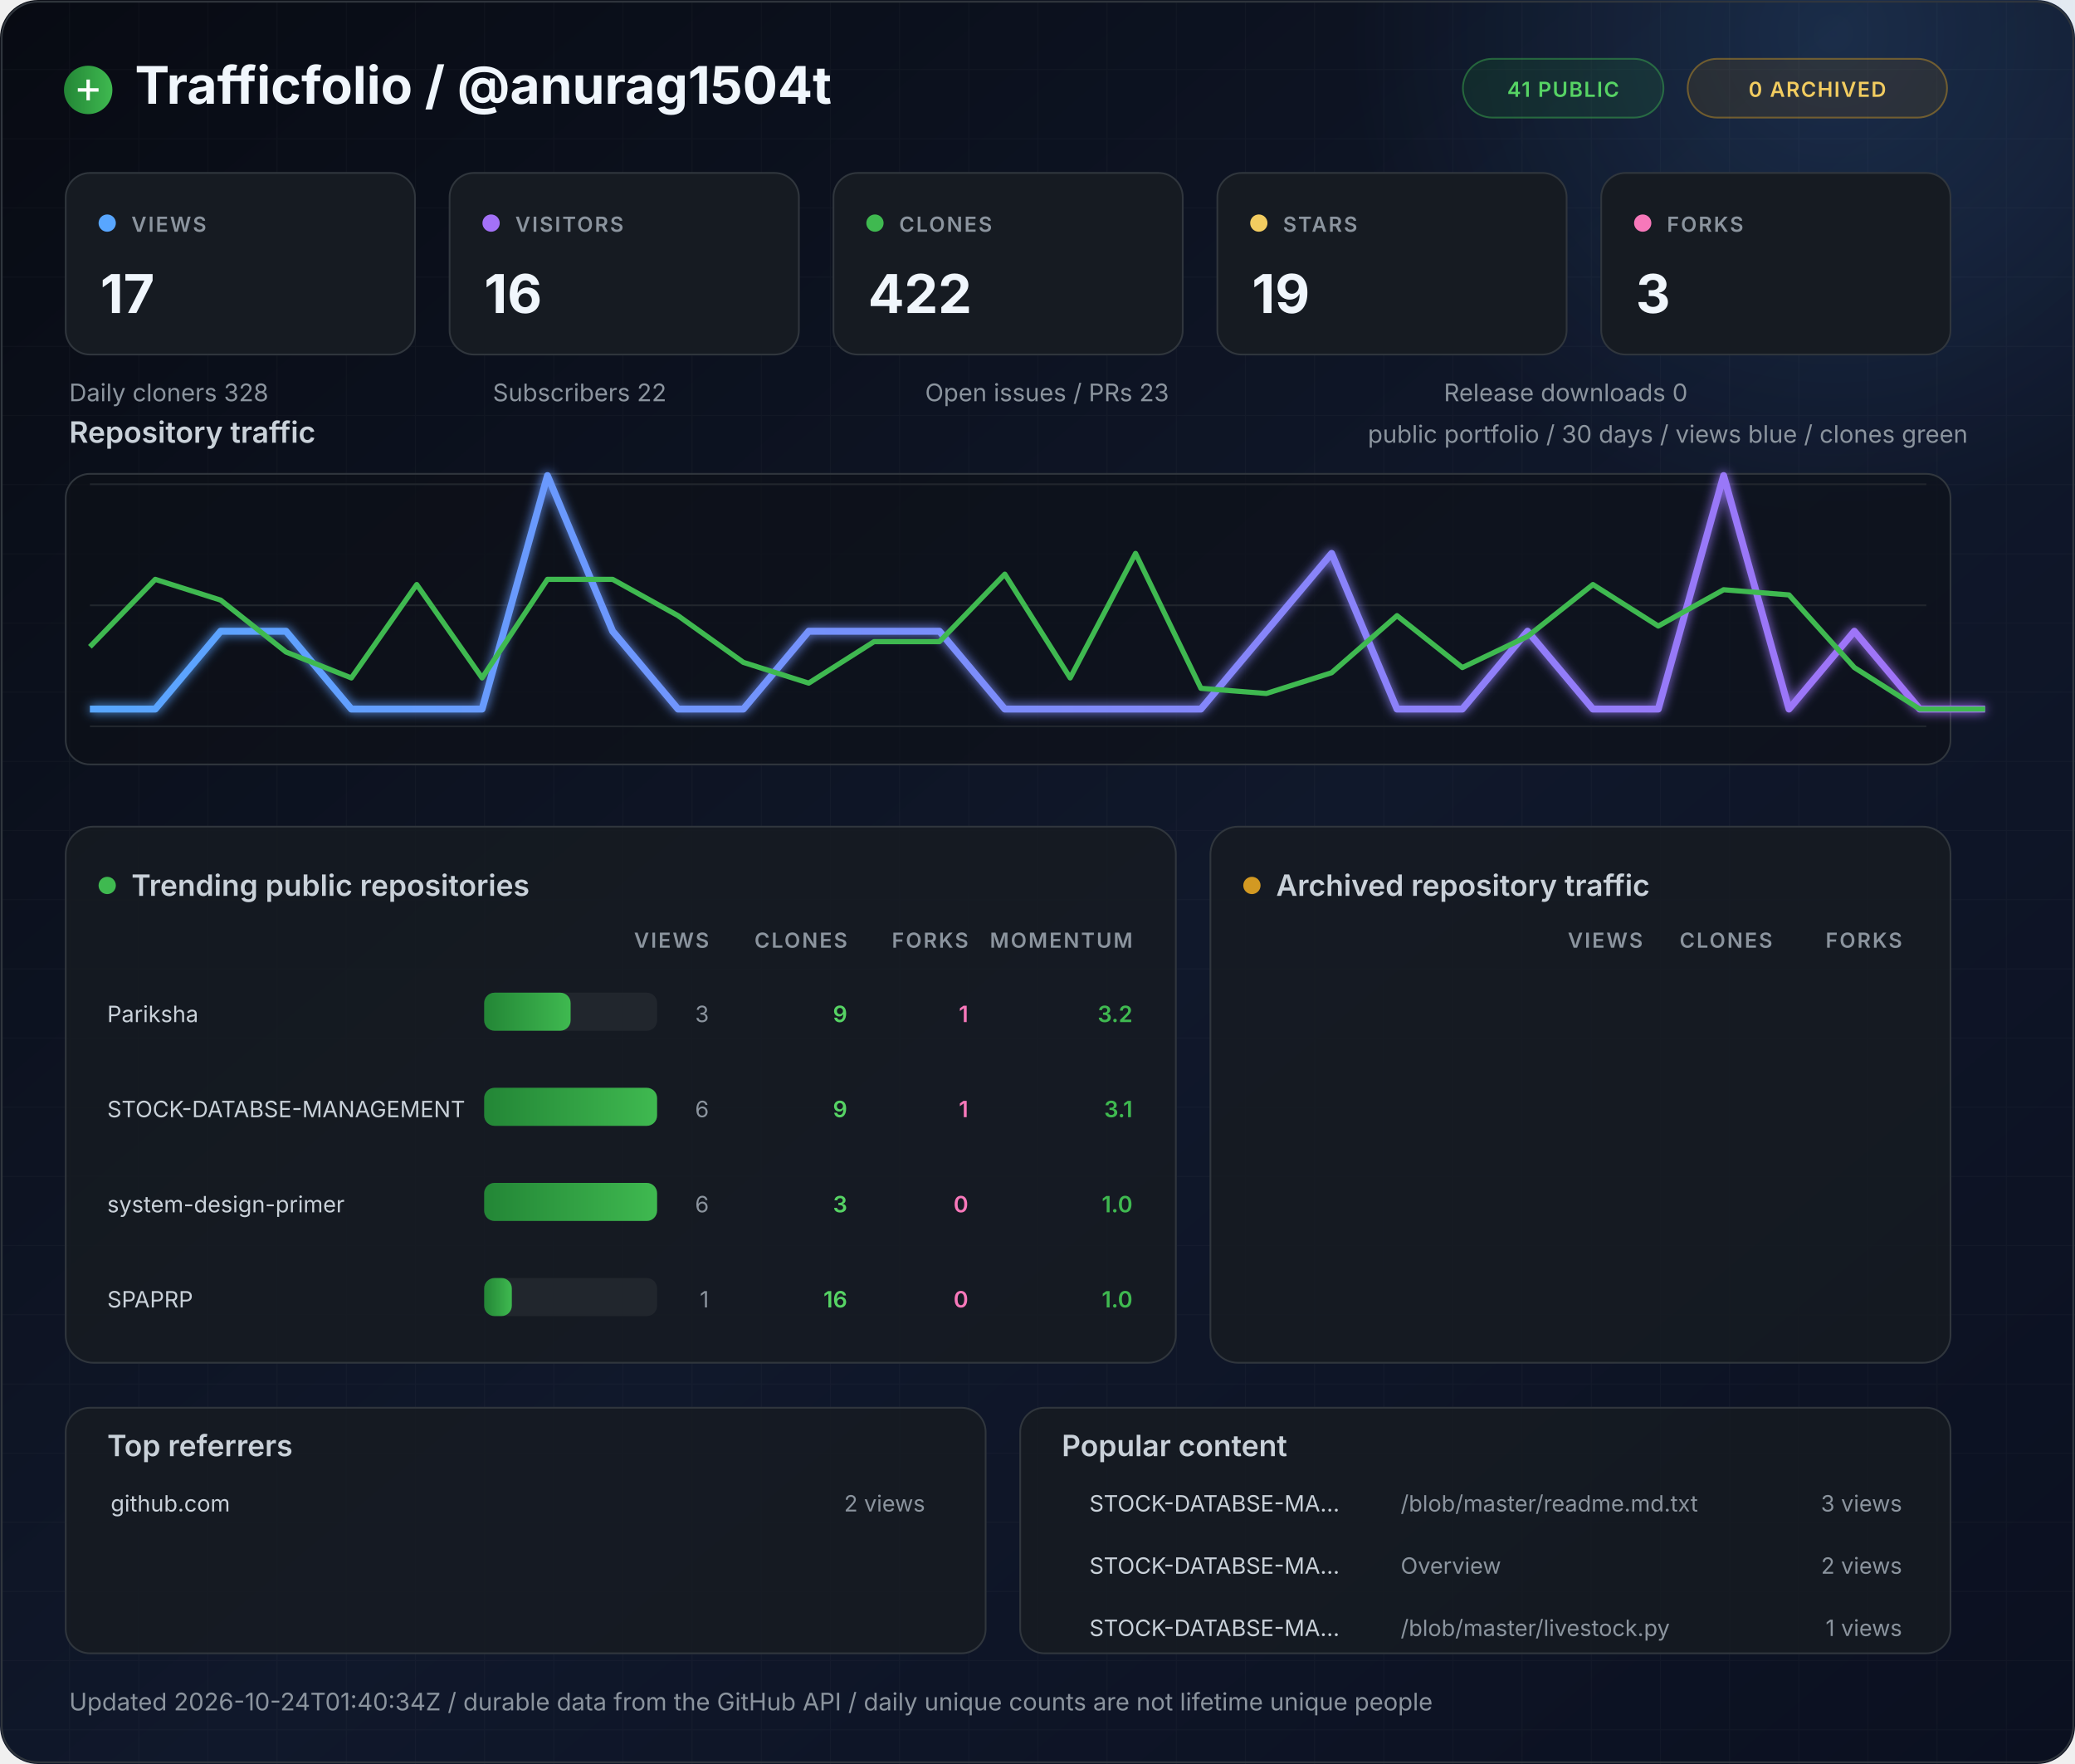
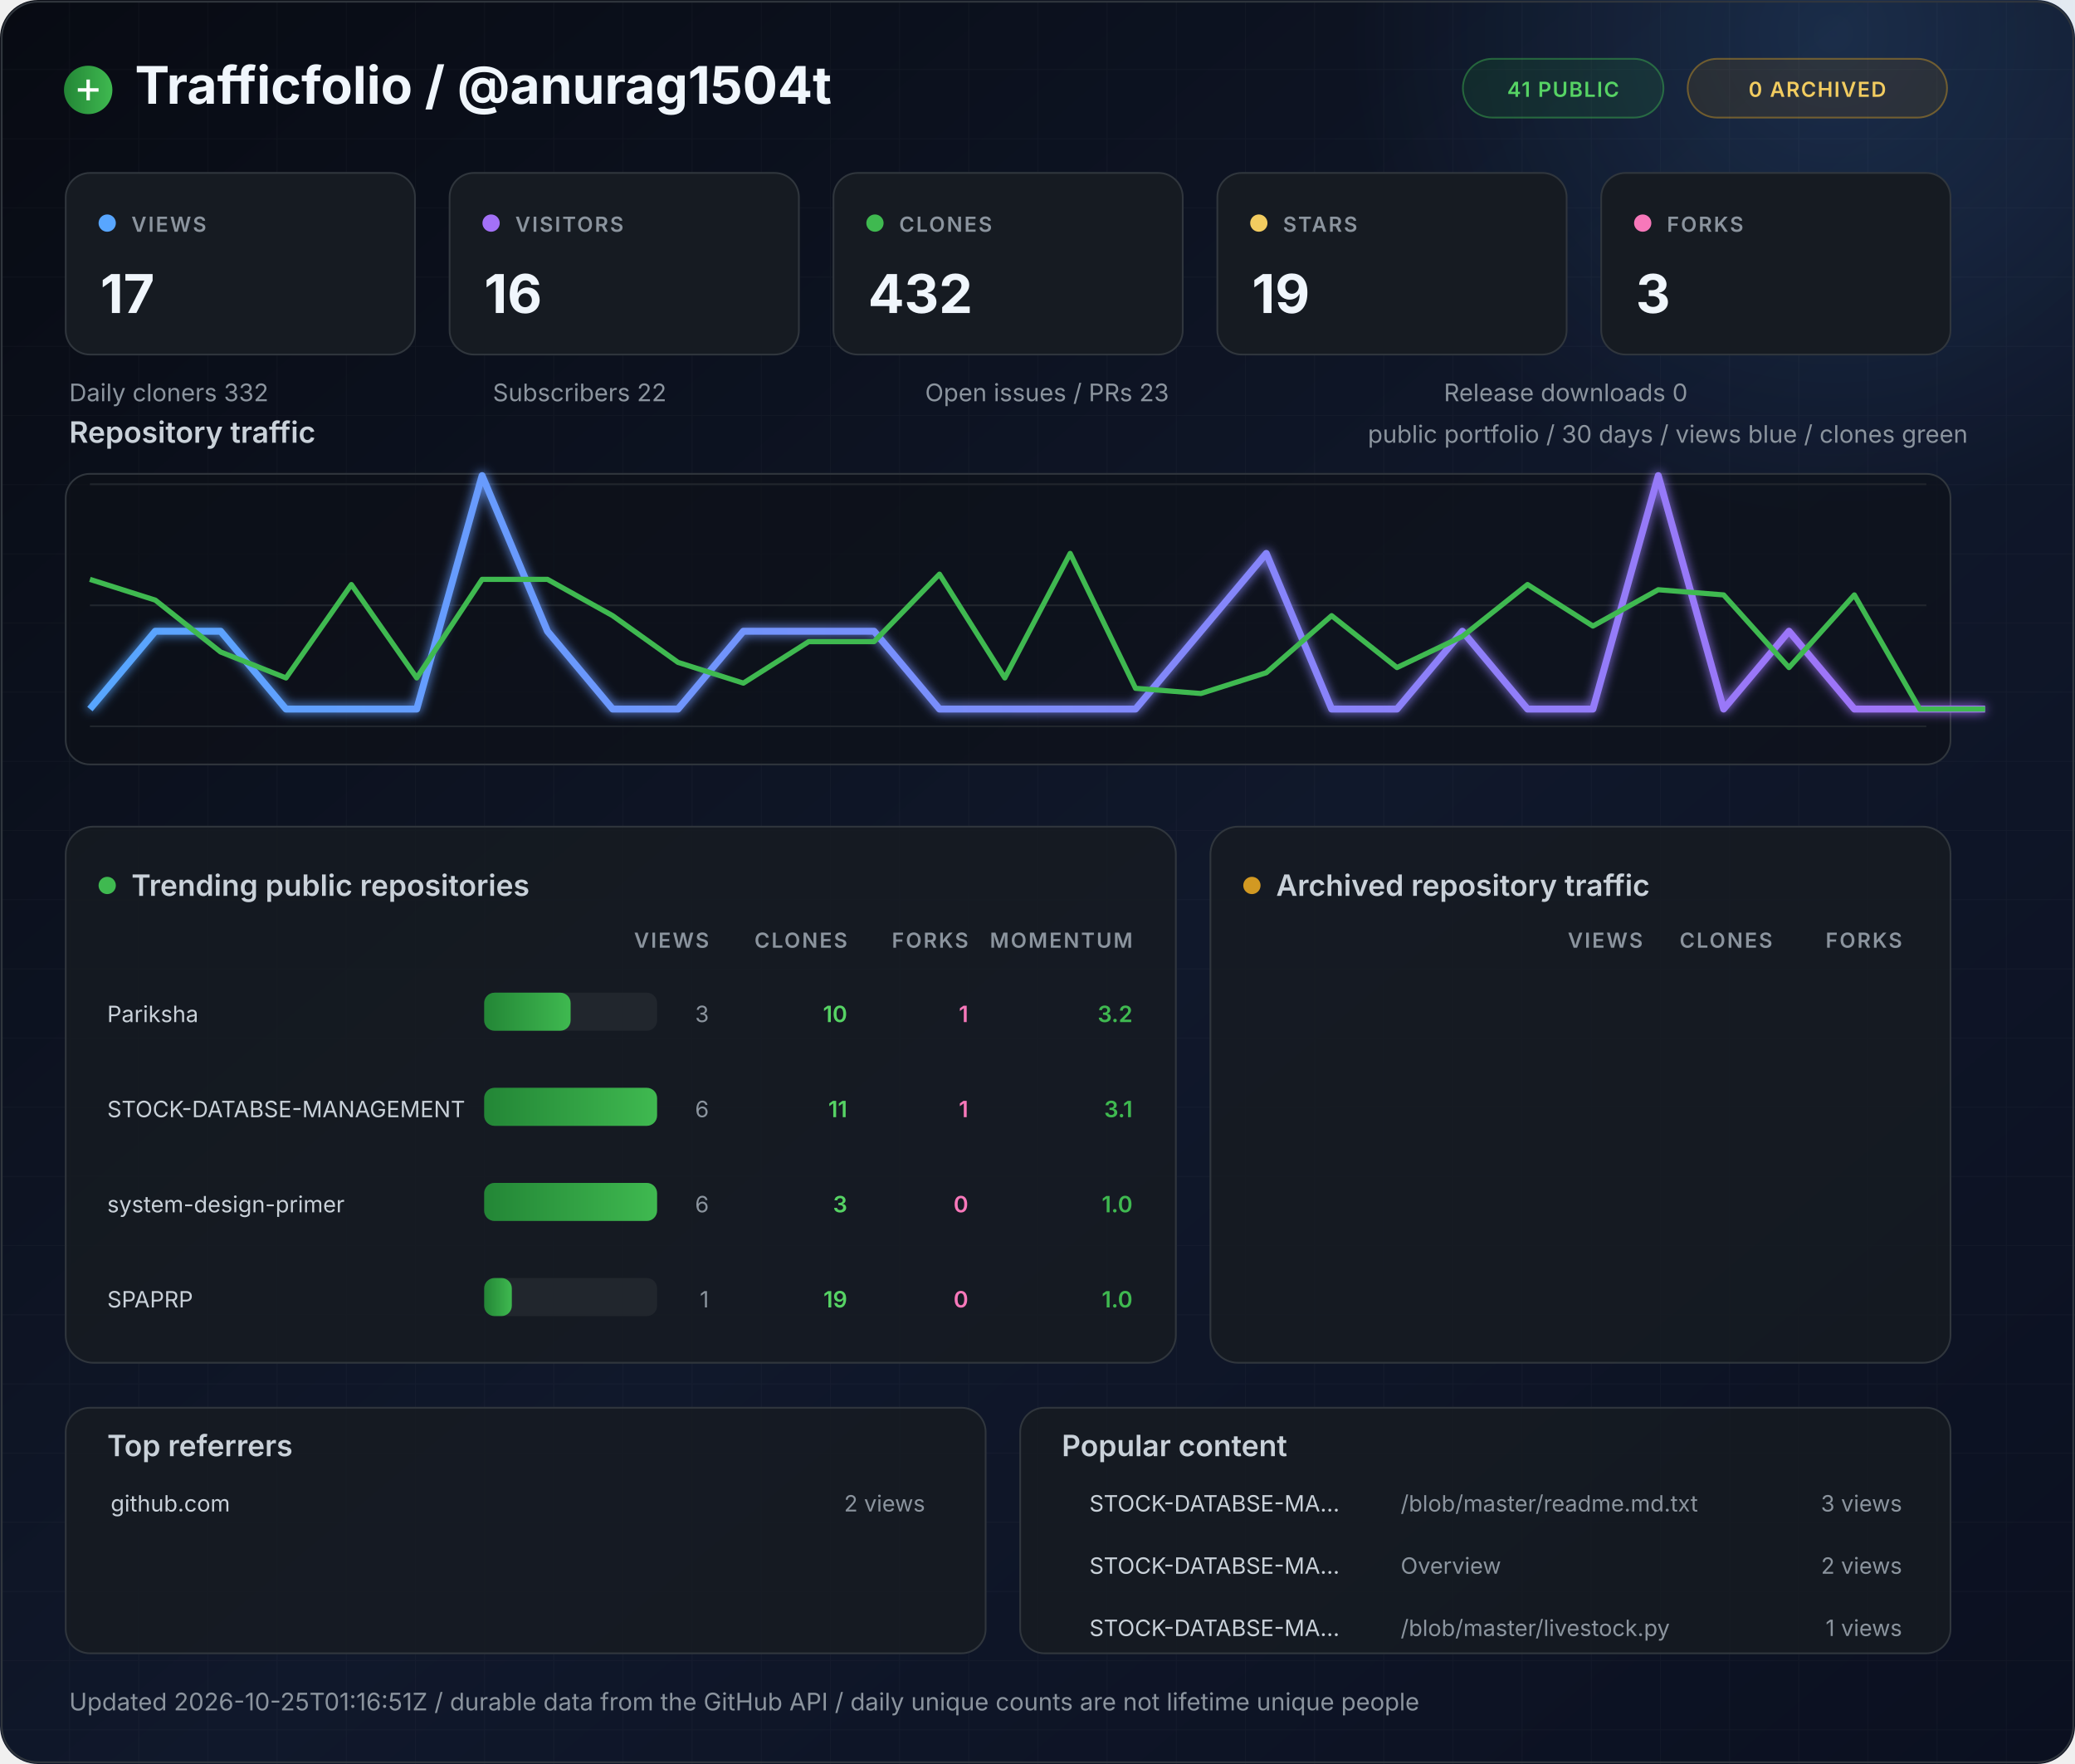
<svg xmlns="http://www.w3.org/2000/svg" width="1200" height="1020" viewBox="0 0 1200 1020" role="img" aria-label="Trafficfolio GitHub analytics dashboard for anurag1504t">
  <defs>
    <linearGradient id="bg" x1="0" y1="0" x2="1" y2="1">
      <stop stop-color="#080b13" />
      <stop offset=".55" stop-color="#10182b" />
      <stop offset="1" stop-color="#0b1020" />
    </linearGradient>
    <linearGradient id="line" x1="0" y1="0" x2="1" y2="0">
      <stop stop-color="#58a6ff" />
      <stop offset="1" stop-color="#a371f7" />
    </linearGradient>
    <linearGradient id="bar" x1="0" y1="0" x2="1" y2="0">
      <stop stop-color="#238636" />
      <stop offset="1" stop-color="#3fb950" />
    </linearGradient>
    <linearGradient id="archiveBar" x1="0" y1="0" x2="1" y2="0">
      <stop stop-color="#9e6a03" />
      <stop offset="1" stop-color="#f2cc60" />
    </linearGradient>
    <radialGradient id="ambient">
      <stop stop-color="#58a6ff" stop-opacity=".16" />
      <stop offset="1" stop-color="#58a6ff" stop-opacity="0" />
    </radialGradient>
    <pattern id="grid" width="40" height="40" patternUnits="userSpaceOnUse">
      <path d="M40 0H0V40" fill="none" stroke="#ffffff" stroke-opacity=".025" />
    </pattern>
    <filter id="glow">
      <feGaussianBlur stdDeviation="3" result="b" />
      <feMerge>
        <feMergeNode in="b" />
        <feMergeNode in="SourceGraphic" />
      </feMerge>
    </filter>
    <style>
    .title{font:750 30px -apple-system,BlinkMacSystemFont,"Segoe UI",sans-serif;fill:#f0f6fc}
    .subtitle{font:14px -apple-system,BlinkMacSystemFont,"Segoe UI",sans-serif;fill:#8b949e}
    .label{font:600 12px -apple-system,BlinkMacSystemFont,"Segoe UI",sans-serif;fill:#8b949e;letter-spacing:1px}
    .metric{font:700 31px -apple-system,BlinkMacSystemFont,"Segoe UI",sans-serif;fill:#f0f6fc}
    .section{font:600 17px -apple-system,BlinkMacSystemFont,"Segoe UI",sans-serif;fill:#c9d1d9}
    .repo,.value,.trend,.archive,.clone,.fork{font:13px -apple-system,BlinkMacSystemFont,"Segoe UI",sans-serif;fill:#c9d1d9}
    .value{fill:#8b949e} .trend{fill:#3fb950;font-weight:600} .archive{fill:#d29922}
    .clone{fill:#56d364;font-weight:600} .fork{fill:#f778ba;font-weight:600}
    .pill{font:600 12px -apple-system,BlinkMacSystemFont,"Segoe UI",sans-serif;letter-spacing:.7px}
  </style>
  </defs>
  <rect width="1200" height="1020" rx="22" fill="url(#bg)" />
  <rect width="1200" height="1020" rx="22" fill="url(#grid)" />
  <circle cx="1060" cy="20" r="280" fill="url(#ambient)" />
  <rect x="1" y="1" width="1198" height="1018" rx="21" fill="none" stroke="#30363d" />
  <circle cx="51" cy="52" r="14" fill="url(#bar)" />
  <path d="M45 52h12M51 46v12" stroke="#fff" stroke-width="2" />
  <text x="78" y="60" class="title">Trafficfolio / @anurag1504t</text>
  <rect x="846" y="34" width="116" height="34" rx="17" fill="#238636" fill-opacity=".16" stroke="#3fb950" stroke-opacity=".45" />
  <text x="904" y="56" text-anchor="middle" class="pill" fill="#56d364">41 PUBLIC</text>
  <rect x="976" y="34" width="150" height="34" rx="17" fill="#9e6a03" fill-opacity=".14" stroke="#d29922" stroke-opacity=".45" />
  <text x="1051" y="56" text-anchor="middle" class="pill" fill="#f2cc60">0 ARCHIVED</text>
  <rect x="38" y="100" width="202" height="105" rx="14" fill="#161b22" stroke="#30363d" />
  <circle cx="62" cy="129" r="5" fill="#58a6ff" />
  <text x="76" y="134" class="label">VIEWS</text>
  <text x="58" y="181" class="metric">17</text>
  <rect x="260" y="100" width="202" height="105" rx="14" fill="#161b22" stroke="#30363d" />
  <circle cx="284" cy="129" r="5" fill="#a371f7" />
  <text x="298" y="134" class="label">VISITORS</text>
  <text x="280" y="181" class="metric">16</text>
  <rect x="482" y="100" width="202" height="105" rx="14" fill="#161b22" stroke="#30363d" />
  <circle cx="506" cy="129" r="5" fill="#3fb950" />
  <text x="520" y="134" class="label">CLONES</text>
-   <text x="502" y="181" class="metric">422</text>
+   <text x="502" y="181" class="metric">432</text>
  <rect x="704" y="100" width="202" height="105" rx="14" fill="#161b22" stroke="#30363d" />
  <circle cx="728" cy="129" r="5" fill="#f2cc60" />
  <text x="742" y="134" class="label">STARS</text>
  <text x="724" y="181" class="metric">19</text>
  <rect x="926" y="100" width="202" height="105" rx="14" fill="#161b22" stroke="#30363d" />
  <circle cx="950" cy="129" r="5" fill="#f778ba" />
  <text x="964" y="134" class="label">FORKS</text>
  <text x="946" y="181" class="metric">3</text>
-   <text x="40" y="232" class="subtitle">Daily cloners 328</text>
+   <text x="40" y="232" class="subtitle">Daily cloners 332</text>
  <text x="285" y="232" class="subtitle">Subscribers 22</text>
  <text x="535" y="232" class="subtitle">Open issues / PRs 23</text>
  <text x="835" y="232" class="subtitle">Release downloads 0</text>
  <text x="40" y="256" class="section">Repository traffic</text>
  <text x="1138" y="256" text-anchor="end" class="subtitle">public portfolio / 30 days / views blue / clones green</text>
  <rect x="38" y="274" width="1090" height="168" rx="14" fill="#0d1117" fill-opacity=".62" stroke="#30363d" />
  <line x1="52" y1="420" x2="1114" y2="420" stroke="#21262d" />
  <line x1="52" y1="350" x2="1114" y2="350" stroke="#21262d" />
  <line x1="52" y1="280" x2="1114" y2="280" stroke="#21262d" />
-   <polyline points="52.0,410.0 89.8,410.0 127.6,365.0 165.4,365.0 203.2,410.0 241.0,410.0 278.8,410.0 316.6,275.0 354.3,365.0 392.1,410.0 429.9,410.0 467.7,365.0 505.5,365.0 543.3,365.0 581.1,410.0 618.9,410.0 656.7,410.0 694.5,410.0 732.3,365.0 770.1,320.0 807.9,410.0 845.7,410.0 883.4,365.0 921.2,410.0 959.0,410.0 996.8,275.0 1034.6,410.0 1072.4,365.0 1110.2,410.0 1148.0,410.0" fill="none" stroke="url(#line)" stroke-width="4" stroke-linejoin="round" filter="url(#glow)" />
-   <polyline points="52.0,374.0 89.8,335.0 127.6,347.0 165.4,377.0 203.2,392.0 241.0,338.0 278.8,392.0 316.6,335.0 354.3,335.0 392.1,356.0 429.9,383.0 467.7,395.0 505.5,371.0 543.3,371.0 581.1,332.0 618.9,392.0 656.7,320.0 694.5,398.0 732.3,401.0 770.1,389.0 807.9,356.0 845.7,386.0 883.4,368.0 921.2,338.0 959.0,362.0 996.8,341.0 1034.6,344.0 1072.4,386.0 1110.2,410.0 1148.0,410.0" fill="none" stroke="#3fb950" stroke-width="3" stroke-linejoin="round" />
+   <polyline points="52.0,410.0 89.8,365.0 127.6,365.0 165.4,410.0 203.2,410.0 241.0,410.0 278.8,275.0 316.6,365.0 354.3,410.0 392.1,410.0 429.9,365.0 467.7,365.0 505.5,365.0 543.3,410.0 581.1,410.0 618.9,410.0 656.7,410.0 694.5,365.0 732.3,320.0 770.1,410.0 807.9,410.0 845.7,365.0 883.4,410.0 921.2,410.0 959.0,275.0 996.8,410.0 1034.6,365.0 1072.4,410.0 1110.2,410.0 1148.0,410.0" fill="none" stroke="url(#line)" stroke-width="4" stroke-linejoin="round" filter="url(#glow)" />
+   <polyline points="52.0,335.0 89.8,347.0 127.6,377.0 165.4,392.0 203.2,338.0 241.0,392.0 278.8,335.0 316.6,335.0 354.3,356.0 392.1,383.0 429.9,395.0 467.7,371.0 505.5,371.0 543.3,332.0 581.1,392.0 618.9,320.0 656.7,398.0 694.5,401.0 732.3,389.0 770.1,356.0 807.9,386.0 845.7,368.0 883.4,338.0 921.2,362.0 959.0,341.0 996.8,344.0 1034.6,386.0 1072.4,344.0 1110.2,410.0 1148.0,410.0" fill="none" stroke="#3fb950" stroke-width="3" stroke-linejoin="round" />
  <rect x="38" y="478" width="642" height="310" rx="16" fill="#161b22" fill-opacity=".82" stroke="#30363d" />
  <circle cx="62" cy="512" r="5" fill="#3fb950" />
  <text x="76" y="518" class="section">Trending public repositories</text>
  <text x="410" y="548" text-anchor="end" class="label">VIEWS</text>
  <text x="490" y="548" text-anchor="end" class="label">CLONES</text>
  <text x="560" y="548" text-anchor="end" class="label">FORKS</text>
  <text x="655" y="548" text-anchor="end" class="label">MOMENTUM</text>
  <text x="62" y="591" class="repo">Pariksha</text>
  <rect x="280" y="574" width="100" height="22" rx="6" fill="#21262d" />
  <rect x="280" y="574" width="50" height="22" rx="6" fill="url(#bar)" />
  <text x="410" y="591" text-anchor="end" class="value">3</text>
-   <text x="490" y="591" text-anchor="end" class="clone">9</text>
+   <text x="490" y="591" text-anchor="end" class="clone">10</text>
  <text x="560" y="591" text-anchor="end" class="fork">1</text>
  <text x="655" y="591" text-anchor="end" class="trend">3.2</text>
  <text x="62" y="646" class="repo">STOCK-DATABSE-MANAGEMENT</text>
  <rect x="280" y="629" width="100" height="22" rx="6" fill="#21262d" />
  <rect x="280" y="629" width="100" height="22" rx="6" fill="url(#bar)" />
  <text x="410" y="646" text-anchor="end" class="value">6</text>
-   <text x="490" y="646" text-anchor="end" class="clone">9</text>
+   <text x="490" y="646" text-anchor="end" class="clone">11</text>
  <text x="560" y="646" text-anchor="end" class="fork">1</text>
  <text x="655" y="646" text-anchor="end" class="trend">3.1</text>
  <text x="62" y="701" class="repo">system-design-primer</text>
  <rect x="280" y="684" width="100" height="22" rx="6" fill="#21262d" />
  <rect x="280" y="684" width="100" height="22" rx="6" fill="url(#bar)" />
  <text x="410" y="701" text-anchor="end" class="value">6</text>
  <text x="490" y="701" text-anchor="end" class="clone">3</text>
  <text x="560" y="701" text-anchor="end" class="fork">0</text>
  <text x="655" y="701" text-anchor="end" class="trend">1.0</text>
  <text x="62" y="756" class="repo">SPAPRP</text>
  <rect x="280" y="739" width="100" height="22" rx="6" fill="#21262d" />
  <rect x="280" y="739" width="16" height="22" rx="6" fill="url(#bar)" />
  <text x="410" y="756" text-anchor="end" class="value">1</text>
-   <text x="490" y="756" text-anchor="end" class="clone">16</text>
+   <text x="490" y="756" text-anchor="end" class="clone">19</text>
  <text x="560" y="756" text-anchor="end" class="fork">0</text>
  <text x="655" y="756" text-anchor="end" class="trend">1.0</text>
  <rect x="700" y="478" width="428" height="310" rx="16" fill="#161b22" fill-opacity=".82" stroke="#30363d" />
  <circle cx="724" cy="512" r="5" fill="#d29922" />
  <text x="738" y="518" class="section">Archived repository traffic</text>
  <text x="950" y="548" text-anchor="end" class="label">VIEWS</text>
  <text x="1025" y="548" text-anchor="end" class="label">CLONES</text>
  <text x="1100" y="548" text-anchor="end" class="label">FORKS</text>
  <rect x="38" y="814" width="532" height="142" rx="14" fill="#161b22" fill-opacity=".82" stroke="#30363d" />
  <text x="62" y="842" class="section">Top referrers</text>
  <text x="64" y="874" class="repo">github.com</text>
  <text x="535" y="874" text-anchor="end" class="value">2 views</text>
  <rect x="590" y="814" width="538" height="142" rx="14" fill="#161b22" fill-opacity=".82" stroke="#30363d" />
  <text x="614" y="842" class="section">Popular content</text>
  <text x="630" y="874" class="repo">STOCK-DATABSE-MA...</text>
  <text x="810" y="874" class="value">/blob/master/readme.md.txt</text>
  <text x="1100" y="874" text-anchor="end" class="value">3 views</text>
  <text x="630" y="910" class="repo">STOCK-DATABSE-MA...</text>
  <text x="810" y="910" class="value">Overview</text>
  <text x="1100" y="910" text-anchor="end" class="value">2 views</text>
  <text x="630" y="946" class="repo">STOCK-DATABSE-MA...</text>
  <text x="810" y="946" class="value">/blob/master/livestock.py</text>
  <text x="1100" y="946" text-anchor="end" class="value">1 views</text>
-   <text x="40" y="989" class="subtitle">Updated 2026-10-24T01:40:34Z / durable data from the GitHub API / daily unique counts are not lifetime unique people</text>
+   <text x="40" y="989" class="subtitle">Updated 2026-10-25T01:16:51Z / durable data from the GitHub API / daily unique counts are not lifetime unique people</text>
</svg>
